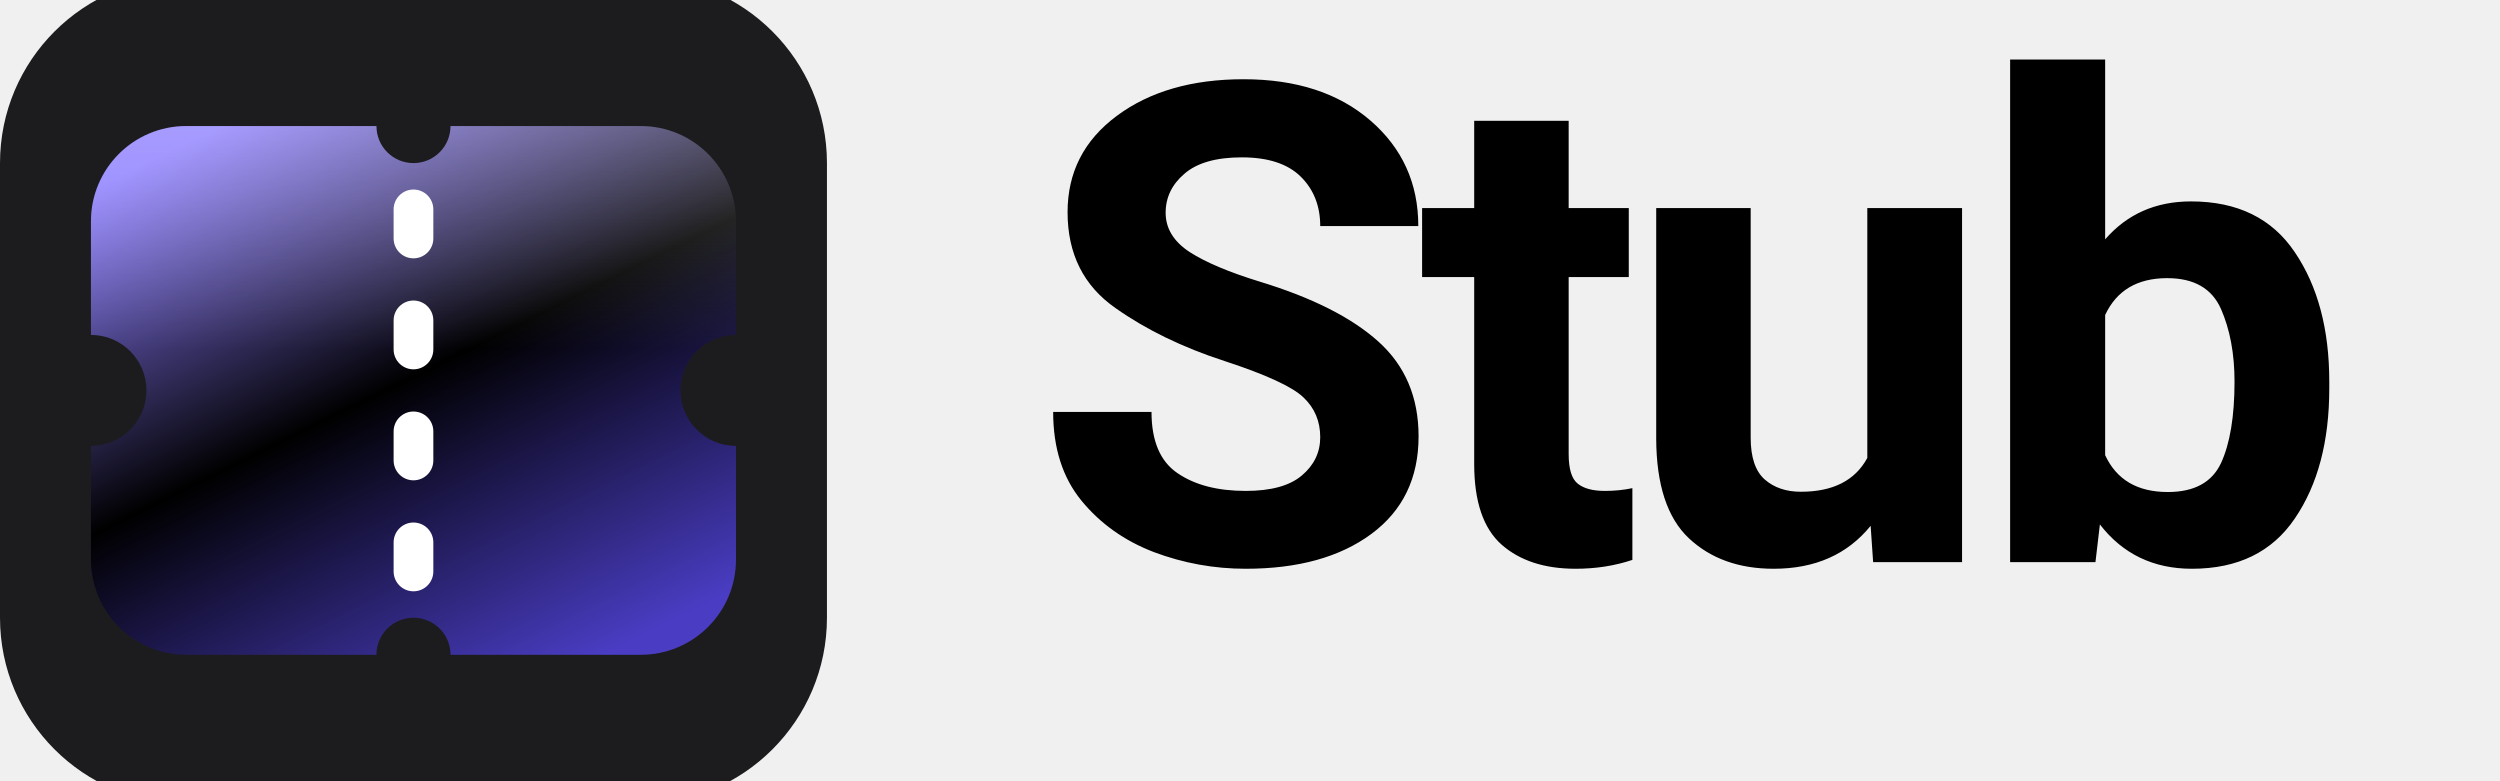
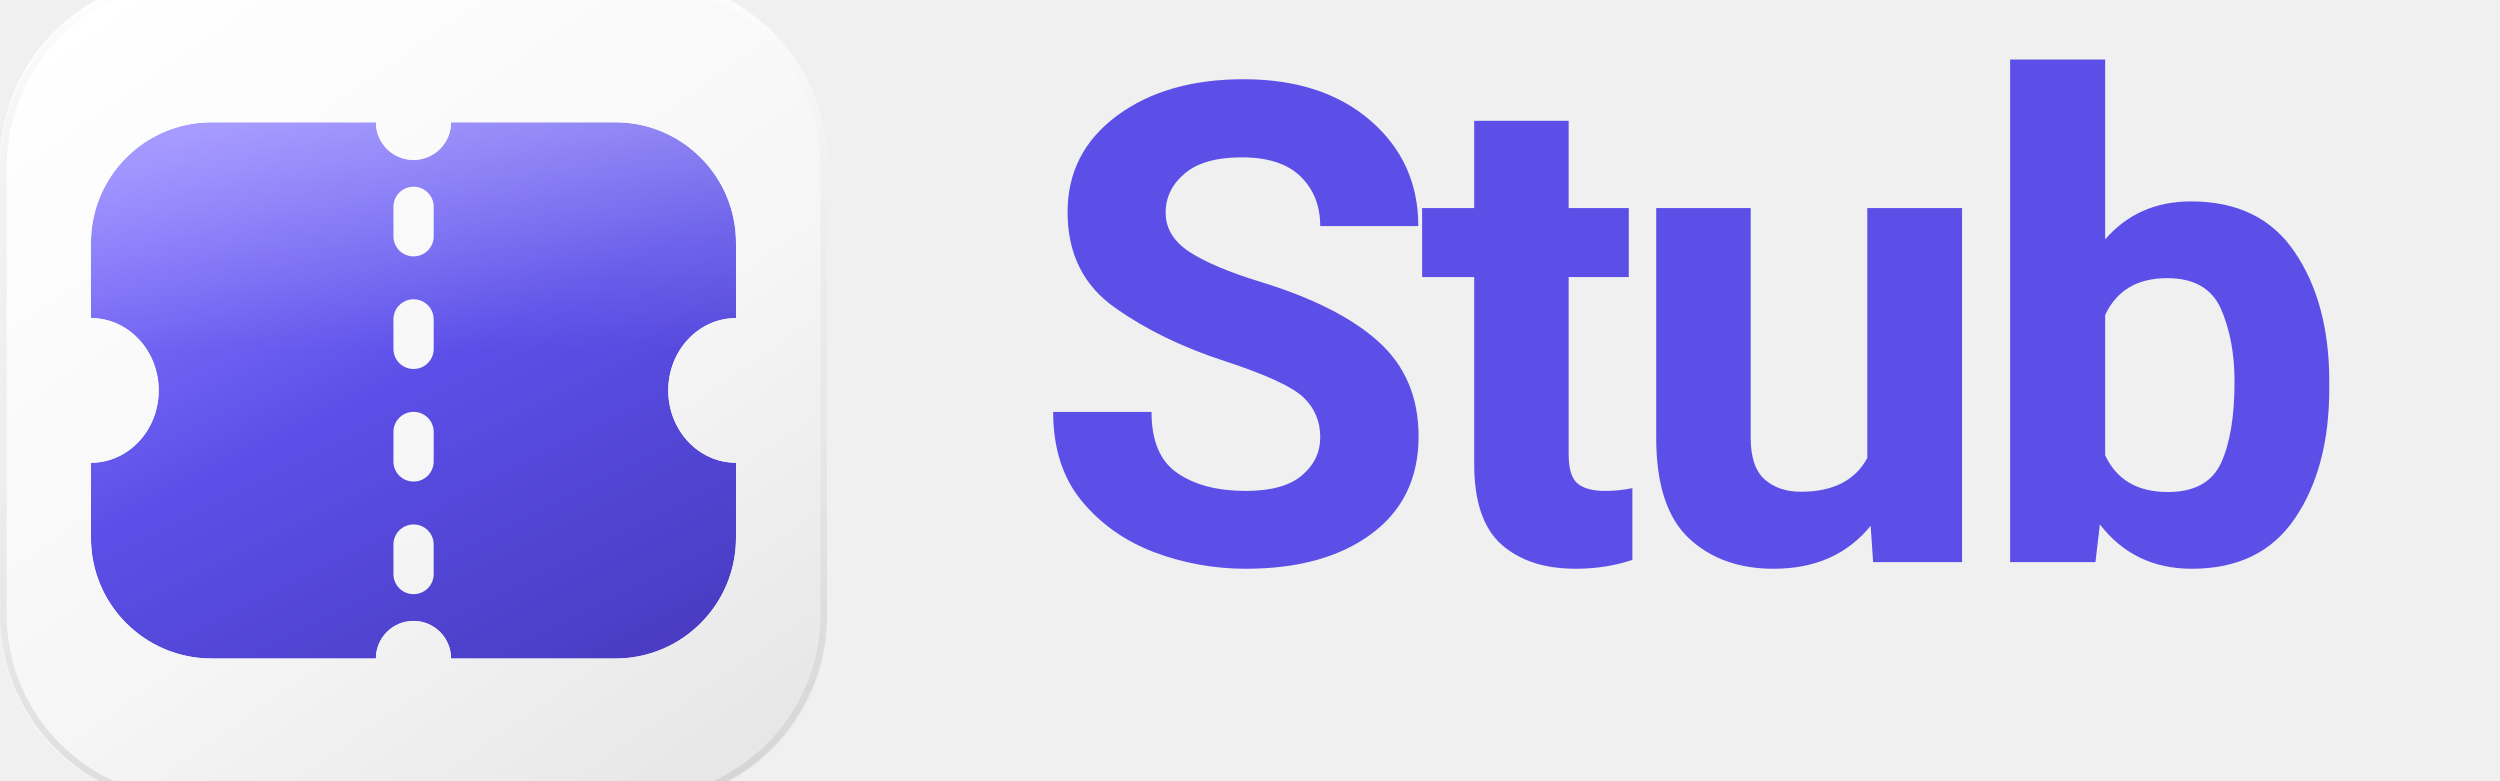
<svg xmlns="http://www.w3.org/2000/svg" width="141" height="44" viewBox="0 0 141 44" role="img" aria-label="Stub">
  <g transform="translate(0, -1.3)">
    <svg width="46.64" height="46.64" viewBox="0 0 46.64 46.64" role="img" aria-label="Stub">
      <defs>
-         <linearGradient id="somipocqf" x1="0.2" y1="0" x2="0.8" y2="1">
+         <linearGradient id="s458v9a1f" x1="0.2" y1="0" x2="0.8" y2="1">
          <stop offset="0%" stop-color="#8B7CFF" />
-           <stop offset="48%" stop-color="currentColor" />
+           <stop offset="48%" stop-color="#5B4FE8" />
          <stop offset="100%" stop-color="#4A3DC4" />
        </linearGradient>
-         <linearGradient id="somipocqs" x1="0" y1="0" x2="0" y2="1">
+         <linearGradient id="s458v9a1s" x1="0" y1="0" x2="0" y2="1">
          <stop offset="0%" stop-color="#fff" stop-opacity="0.40" />
          <stop offset="45%" stop-color="#fff" stop-opacity="0" />
        </linearGradient>
-         <clipPath id="somipocqc">
-           <path d="M 5.37 0 L 16.10 0 A 2.09 2.09 0 0 0 20.28 0 L 31.01 0 A 5.37 5.37 0 0 1 36.38 5.37 L 36.38 11.78 A 3.13 3.13 0 0 0 36.38 18.04 L 36.38 24.45 A 5.37 5.37 0 0 1 31.01 29.82 L 20.28 29.82 A 2.09 2.09 0 0 0 16.10 29.82 L 5.37 29.82 A 5.37 5.37 0 0 1 0 24.45 L 0 18.04 A 3.13 3.13 0 0 0 0 11.78 L 0 5.37 A 5.37 5.37 0 0 1 5.37 0 Z" transform="translate(5.13 8.41)" />
+         <linearGradient id="s458v9a1t" x1="0.15" y1="0" x2="0.85" y2="1">
+           <stop offset="0%" stop-color="#ffffff" />
+           <stop offset="58%" stop-color="#f6f6f6" />
+           <stop offset="100%" stop-color="#e6e6e6" />
+         </linearGradient>
+         <linearGradient id="s458v9a1e" x1="0" y1="0" x2="0" y2="1">
+           <stop offset="0%" stop-color="#ffffff" stop-opacity="0.9" />
+           <stop offset="55%" stop-color="#d6d6d6" stop-opacity="0.30" />
+           <stop offset="100%" stop-color="#bdbdbd" stop-opacity="0.42" />
+         </linearGradient>
+         <clipPath id="s458v9a1c">
+           <path d="M 6.80 0 L 16.07 0 A 2.12 2.12 0 0 0 20.31 0 L 29.58 0 A 6.80 6.80 0 0 1 36.38 6.80 L 36.38 11.04 A 3.82 4.08 0 0 0 36.38 19.20 L 36.38 23.44 A 6.80 6.80 0 0 1 29.58 30.24 L 20.31 30.24 A 2.12 2.12 0 0 0 16.07 30.24 L 6.80 30.24 A 6.80 6.80 0 0 1 0 23.44 L 0 19.20 A 3.82 4.08 0 0 0 0 11.04 L 0 6.80 A 6.80 6.80 0 0 1 6.80 0 Z" transform="translate(5.13 8.20)" />
        </clipPath>
+         <mask id="s458v9a1m">
+           <path d="M 6.80 0 L 16.07 0 A 2.12 2.12 0 0 0 20.31 0 L 29.58 0 A 6.80 6.80 0 0 1 36.38 6.80 L 36.38 11.04 A 3.82 4.08 0 0 0 36.38 19.20 L 36.38 23.44 A 6.80 6.80 0 0 1 29.58 30.24 L 20.31 30.24 A 2.12 2.12 0 0 0 16.07 30.24 L 6.80 30.24 A 6.80 6.80 0 0 1 0 23.44 L 0 19.20 A 3.82 4.08 0 0 0 0 11.04 L 0 6.80 A 6.80 6.80 0 0 1 6.80 0 Z" transform="translate(5.13 8.20)" fill="#fff" />
+           <g transform="translate(5.13 8.20)">
+             <rect x="17.06" y="3.63" width="2.27" height="3.93" rx="1.13" fill="#000" />
+             <rect x="17.06" y="9.98" width="2.27" height="3.93" rx="1.13" fill="#000" />
+             <rect x="17.06" y="16.33" width="2.27" height="3.93" rx="1.13" fill="#000" />
+             <rect x="17.06" y="22.68" width="2.27" height="3.93" rx="1.13" fill="#000" />
+           </g>
+         </mask>
      </defs>
-       <rect width="46.64" height="46.64" rx="10.5" fill="#1c1c1e" />
-       <g transform="translate(5.13 8.41)">
-         <path d="M 5.37 0 L 16.10 0 A 2.09 2.09 0 0 0 20.28 0 L 31.01 0 A 5.37 5.37 0 0 1 36.38 5.37 L 36.38 11.78 A 3.13 3.13 0 0 0 36.38 18.04 L 36.38 24.45 A 5.37 5.37 0 0 1 31.01 29.82 L 20.28 29.82 A 2.09 2.09 0 0 0 16.10 29.82 L 5.37 29.82 A 5.37 5.37 0 0 1 0 24.45 L 0 18.04 A 3.13 3.13 0 0 0 0 11.78 L 0 5.37 A 5.37 5.37 0 0 1 5.37 0 Z" fill="url(#somipocqf)" />
+       <rect width="46.64" height="46.64" rx="10.5" fill="url(#s458v9a1t)" />
+       <g mask="url(#s458v9a1m)">
+         <g transform="translate(5.13 8.20)">
+           <path d="M 6.80 0 L 16.07 0 A 2.12 2.12 0 0 0 20.31 0 L 29.58 0 A 6.80 6.80 0 0 1 36.38 6.80 L 36.38 11.04 A 3.82 4.08 0 0 0 36.38 19.20 L 36.38 23.44 A 6.80 6.80 0 0 1 29.58 30.24 L 20.31 30.24 A 2.12 2.12 0 0 0 16.07 30.24 L 6.80 30.24 A 6.80 6.80 0 0 1 0 23.44 L 0 19.20 A 3.82 4.08 0 0 0 0 11.04 L 0 6.80 A 6.80 6.80 0 0 1 6.80 0 Z" fill="url(#s458v9a1f)" />
+         </g>
+         <g clip-path="url(#s458v9a1c)">
+           <rect width="46.64" height="46.64" fill="url(#s458v9a1s)" />
+         </g>
      </g>
-       <g clip-path="url(#somipocqc)">
-         <rect width="46.64" height="46.64" fill="url(#somipocqs)" />
-       </g>
-       <g transform="translate(5.13 8.41)">
-         <rect x="17.07" y="3.58" width="2.24" height="3.88" rx="1.12" fill="#ffffff" />
-         <rect x="17.07" y="9.84" width="2.24" height="3.88" rx="1.12" fill="#ffffff" />
-         <rect x="17.07" y="16.10" width="2.24" height="3.88" rx="1.12" fill="#ffffff" />
-         <rect x="17.07" y="22.36" width="2.24" height="3.88" rx="1.12" fill="#ffffff" />
-       </g>
+       <rect x="0.19" y="0.19" width="46.27" height="46.27" rx="10.5" fill="none" stroke="url(#s458v9a1e)" stroke-width="0.37" />
    </svg>
  </g>
-   <text x="58.1" y="31.7" font-family="-apple-system, BlinkMacSystemFont, 'SF Pro Display', 'Segoe UI', Roboto, sans-serif" font-size="37.8" font-weight="680" letter-spacing="-1.32" fill="currentColor">Stub</text>
+   <text x="58.1" y="31.7" font-family="-apple-system, BlinkMacSystemFont, 'SF Pro Display', 'Segoe UI', Roboto, sans-serif" font-size="37.8" font-weight="680" letter-spacing="-1.32" fill="#5B4FE8">Stub</text>
</svg>
